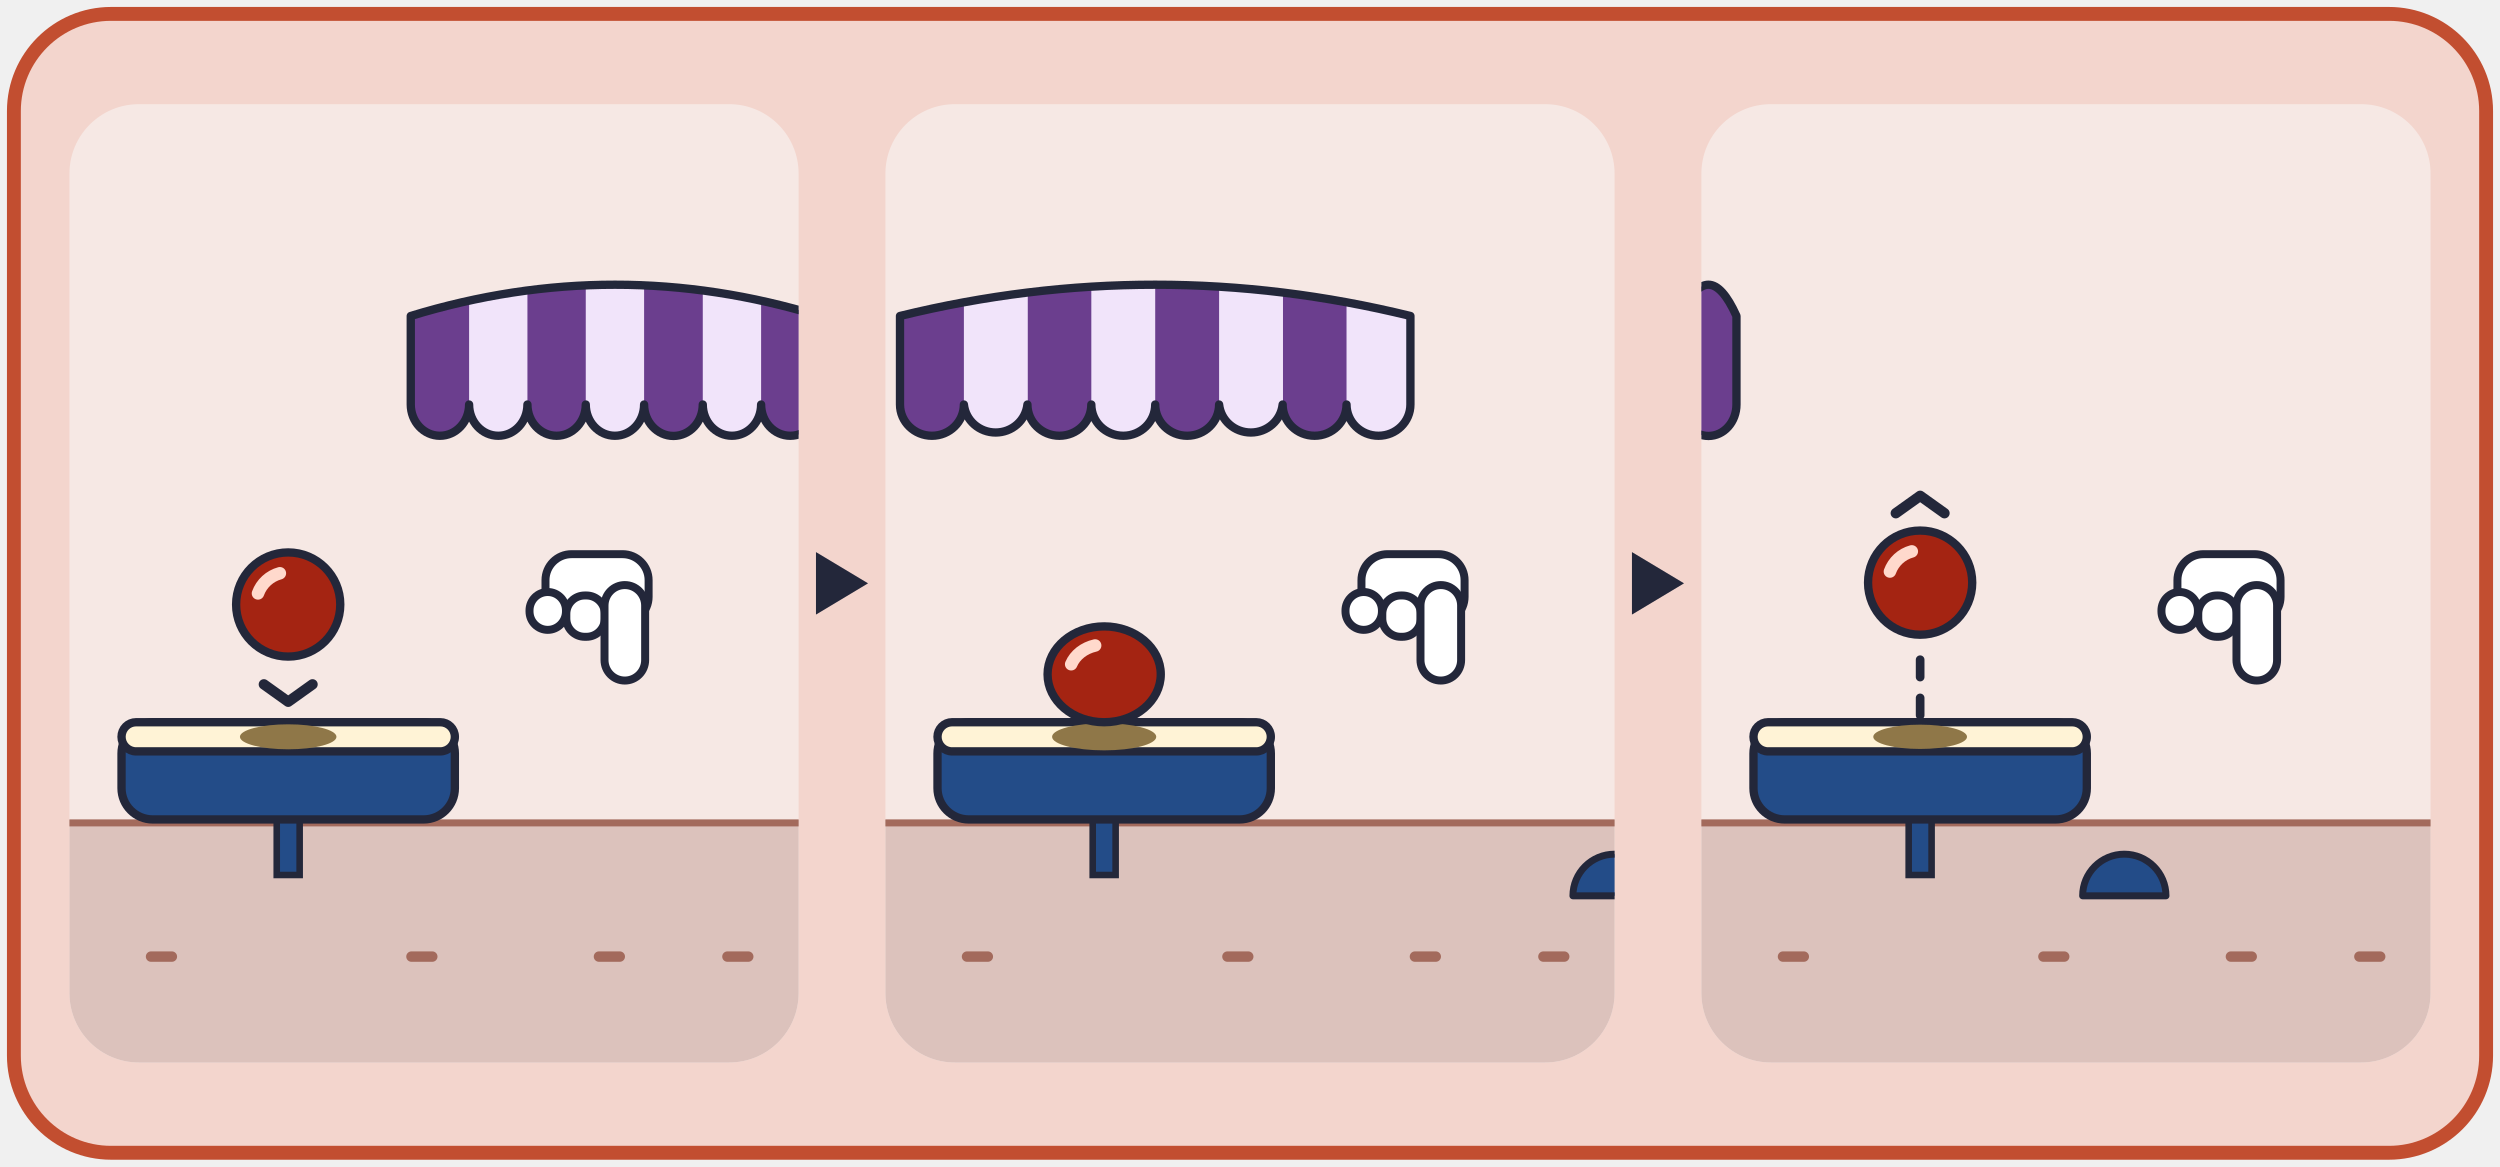
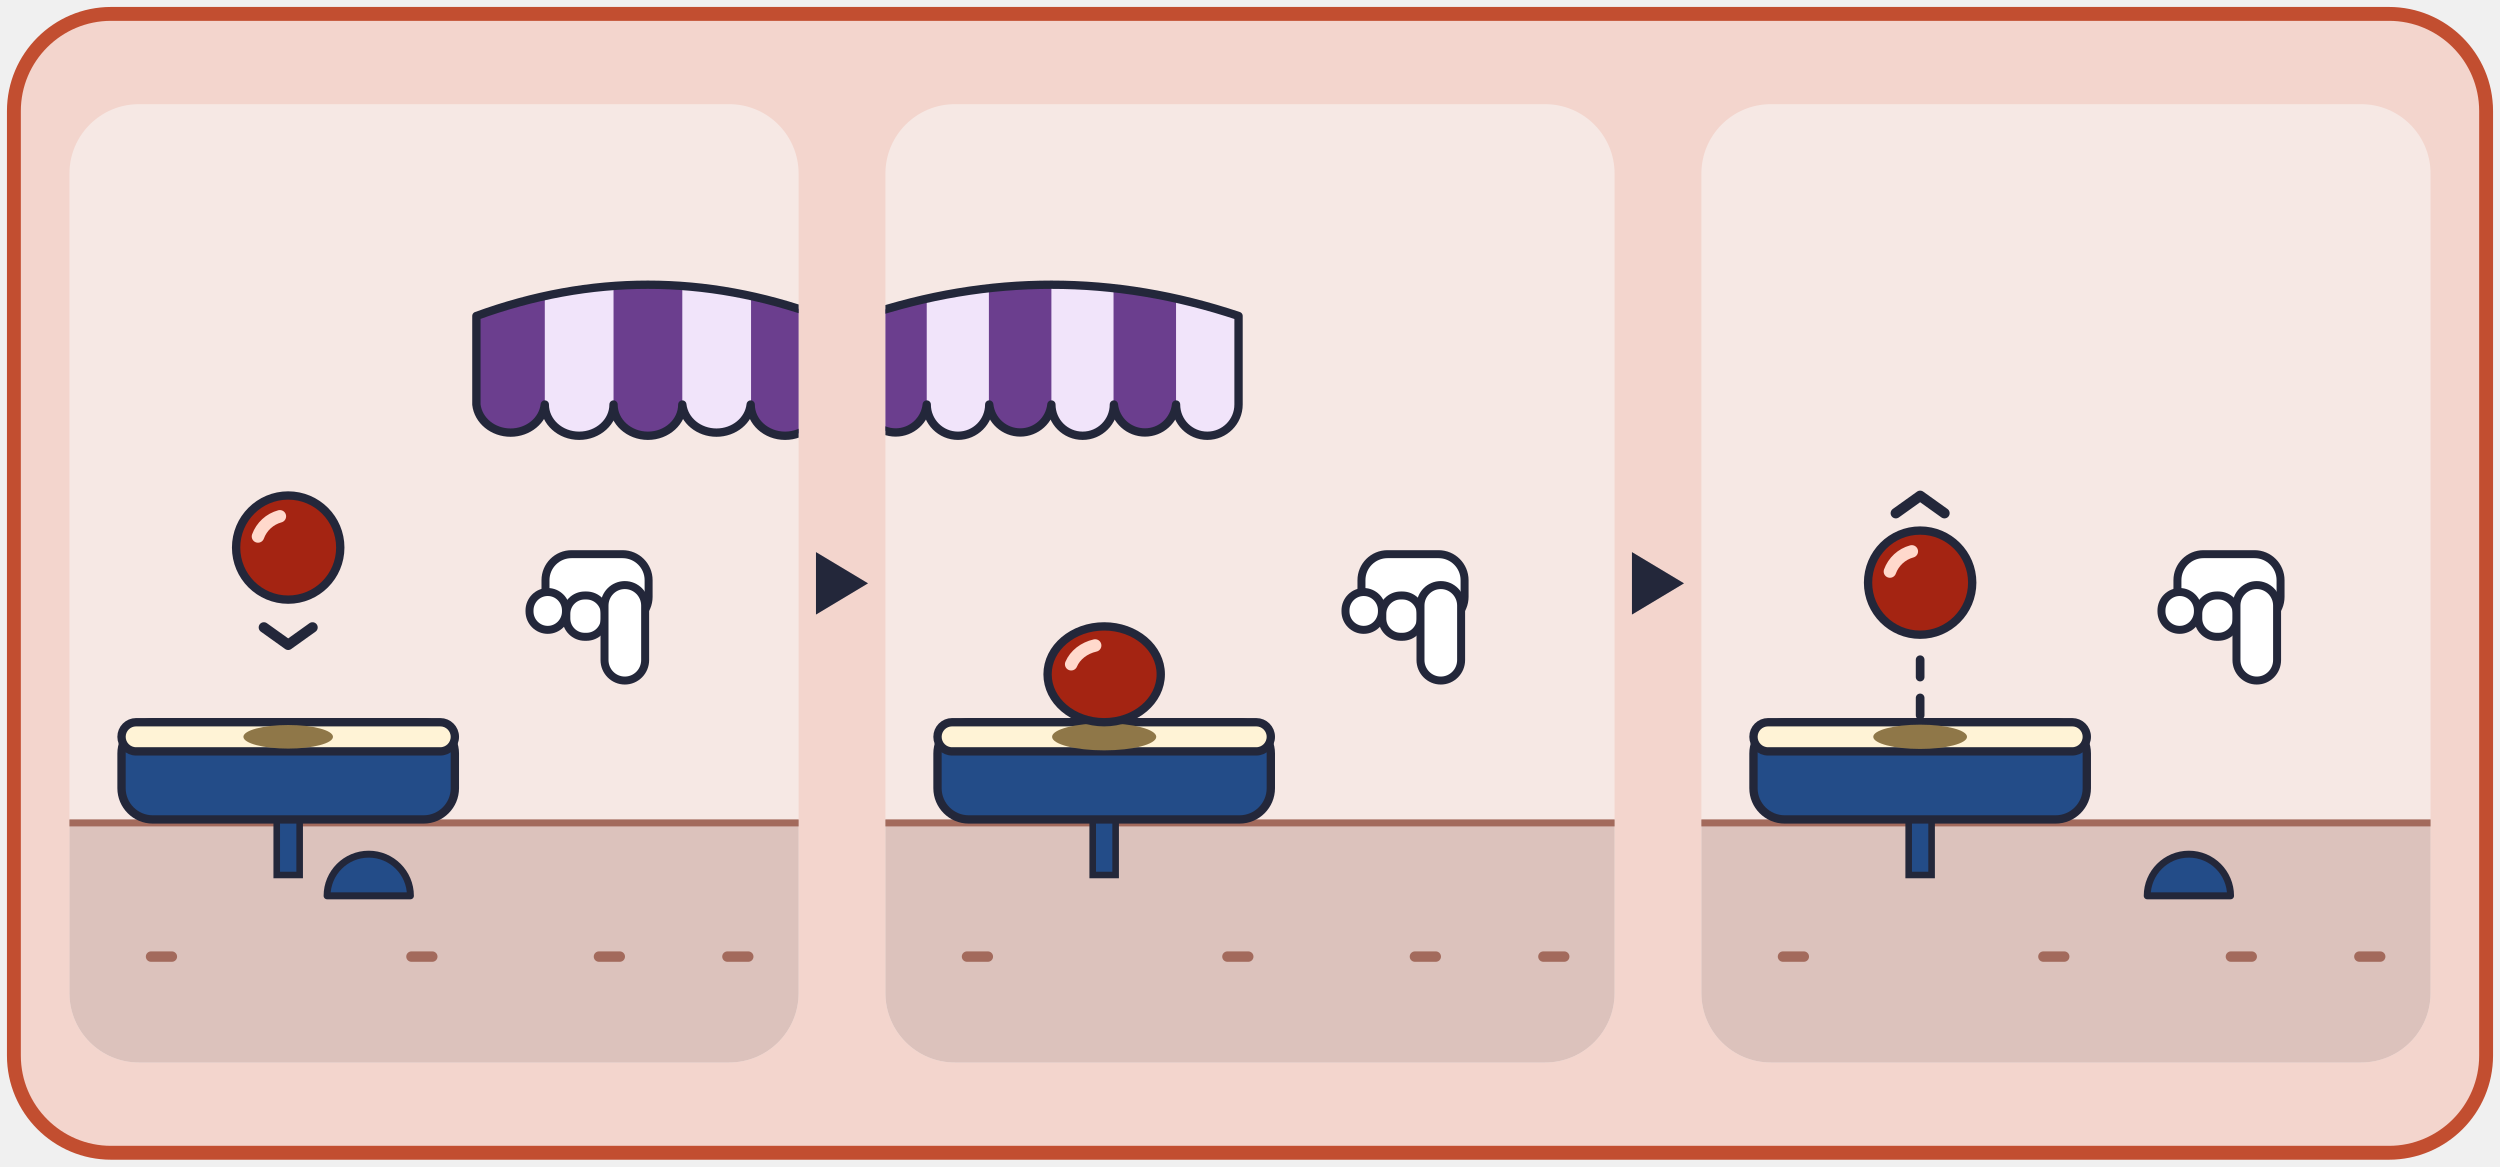
<svg xmlns="http://www.w3.org/2000/svg" viewBox="0 0 720 336" width="720" height="336">
  <rect x="4" y="4" width="712" height="328" rx="28" fill="#F3D5CD" stroke="#C24E30" stroke-width="4" />
  <g transform="translate(20 30)">
    <clipPath id="card_roof-p0">
      <rect x="0" y="0" width="210" height="276" rx="20" />
    </clipPath>
    <g clip-path="url(#card_roof-p0)">
      <rect x="0" y="0" width="210" height="276" rx="20" fill="#F6E8E4" />
      <rect x="0" y="206" width="210" height="70" fill="#DCC2BC" />
      <rect x="0" y="206" width="210" height="2" fill="#A36A5C" />
      <rect x="22" y="244" width="9" height="3" rx="1.5" fill="#A36A5C" />
      <rect x="97" y="244" width="9" height="3" rx="1.5" fill="#A36A5C" />
      <rect x="151" y="244" width="9" height="3" rx="1.5" fill="#A36A5C" />
      <rect x="188" y="244" width="9" height="3" rx="1.5" fill="#A36A5C" />
      <rect x="59.7" y="204" width="6.6" height="18" fill="#234C88" stroke="#23273A" stroke-width="1.9" />
      <rect x="15" y="178" width="96" height="28" rx="9" fill="#234C88" stroke="#23273A" stroke-width="2.4" />
      <rect x="15" y="178" width="96" height="8.4" rx="4.2" fill="#FFF3D6" stroke="#23273A" stroke-width="2.4" />
-       <ellipse cx="63" cy="182.2" rx="13.9" ry="3.6" fill="#8F7748" />
-       <ellipse cx="63" cy="144.1" rx="15" ry="15" fill="#A42412" stroke="#23273A" stroke-width="2.4" />
-       <path d="M54.3 140.9 A9.3 9.3 0 0 1 60.6 135.1" fill="none" stroke="#FFD9CC" stroke-width="3.6" stroke-linecap="round" />
-       <polyline points="56,167.1 63,172.1 70,167.1" fill="none" stroke="#23273A" stroke-width="3" stroke-linecap="round" stroke-linejoin="round" />
+       <path d="M74.2 228 A12 12 0 0 1 98.2 228 Z" fill="#234C88" stroke="#23273A" stroke-width="2" stroke-linejoin="round" />
+       <ellipse cx="63" cy="182.2" rx="12.9" ry="3.4" fill="#8F7748" />
+       <ellipse cx="63" cy="127.7" rx="15" ry="15" fill="#A42412" stroke="#23273A" stroke-width="2.4" />
+       <path d="M54.3 124.5 A9.3 9.3 0 0 1 60.6 118.7" fill="none" stroke="#FFD9CC" stroke-width="3.6" stroke-linecap="round" />
+       <polyline points="56,150.7 63,155.7 70,150.7" fill="none" stroke="#23273A" stroke-width="3" stroke-linecap="round" stroke-linejoin="round" />
      <clipPath id="rf0">
-         <path d="M98.3 86.5 L98.3 61 Q157.1 43 216 61 L216 86.5 A8.4 9 0 0 1 199.2 86.5 A8.4 9 0 0 1 182.4 86.5 A8.4 9 0 0 1 165.5 86.5 A8.4 9 0 0 1 148.7 86.5 A8.4 9 0 0 1 131.9 86.5 A8.4 9 0 0 1 115.1 86.5 A8.4 9 0 0 1 98.3 86.5 Z" />
+         <path d="M117.2 86.5 L117.2 61 Q166.6 43 216 61 L216 86.5 A9.9 9 0 0 1 196.2 86.5 A9.9 9 0 0 1 176.5 86.5 A9.9 9 0 0 1 156.7 86.5 A9.9 9 0 0 1 136.9 86.5 A9.9 9 0 0 1 117.2 86.5 Z" />
      </clipPath>
-       <path d="M98.3 86.5 L98.3 61 Q157.1 43 216 61 L216 86.5 A8.4 9 0 0 1 199.2 86.5 A8.4 9 0 0 1 182.4 86.5 A8.4 9 0 0 1 165.5 86.5 A8.4 9 0 0 1 148.7 86.5 A8.4 9 0 0 1 131.9 86.5 A8.4 9 0 0 1 115.1 86.5 A8.4 9 0 0 1 98.3 86.5 Z" fill="#6B3E8E" />
+       <path d="M117.2 86.5 L117.2 61 Q166.6 43 216 61 L216 86.5 A9.9 9 0 0 1 196.2 86.5 A9.9 9 0 0 1 176.5 86.5 A9.9 9 0 0 1 156.7 86.5 A9.9 9 0 0 1 136.9 86.5 A9.9 9 0 0 1 117.2 86.5 Z" fill="#6B3E8E" />
      <g clip-path="url(#rf0)">
-         <rect x="115.1" y="22" width="16.8" height="103.5" fill="#F1E4FA" />
-         <rect x="148.7" y="22" width="16.8" height="103.5" fill="#F1E4FA" />
-         <rect x="182.4" y="22" width="16.8" height="103.5" fill="#F1E4FA" />
+         <rect x="136.9" y="22" width="19.8" height="103.5" fill="#F1E4FA" />
+         <rect x="176.5" y="22" width="19.8" height="103.5" fill="#F1E4FA" />
      </g>
-       <path d="M98.3 86.5 L98.3 61 Q157.1 43 216 61 L216 86.5 A8.4 9 0 0 1 199.2 86.5 A8.4 9 0 0 1 182.4 86.5 A8.4 9 0 0 1 165.5 86.5 A8.4 9 0 0 1 148.7 86.5 A8.4 9 0 0 1 131.9 86.5 A8.4 9 0 0 1 115.1 86.5 A8.4 9 0 0 1 98.3 86.5 Z" fill="none" stroke="#23273A" stroke-width="2.4" stroke-linejoin="round" />
+       <path d="M117.2 86.5 L117.2 61 Q166.6 43 216 61 L216 86.5 A9.9 9 0 0 1 196.2 86.5 A9.9 9 0 0 1 176.5 86.5 A9.9 9 0 0 1 156.7 86.5 A9.9 9 0 0 1 136.9 86.5 A9.9 9 0 0 1 117.2 86.5 Z" fill="none" stroke="#23273A" stroke-width="2.4" stroke-linejoin="round" />
      <g stroke="#23273A" stroke-width="2.3" fill="#FFFFFF" stroke-linejoin="round" transform="translate(0 -22.5) translate(320 0) scale(-1 1)">
        <rect x="153.2" y="152.1" width="29.7" height="19.8" rx="7.5" />
        <rect x="165.8" y="164" width="11.1" height="11.9" rx="5.3" />
        <rect x="177" y="163" width="10.5" height="10.9" rx="5.3" />
        <rect x="154.2" y="161" width="11.7" height="27.5" rx="5.9" />
      </g>
    </g>
  </g>
  <polygon points="235,159 250,168 235,177" fill="#23273A" />
  <g transform="translate(255 30)">
    <clipPath id="card_roof-p1">
      <rect x="0" y="0" width="210" height="276" rx="20" />
    </clipPath>
    <g clip-path="url(#card_roof-p1)">
      <rect x="0" y="0" width="210" height="276" rx="20" fill="#F6E8E4" />
      <rect x="0" y="206" width="210" height="70" fill="#DCC2BC" />
      <rect x="0" y="206" width="210" height="2" fill="#A36A5C" />
      <rect x="22" y="244" width="9" height="3" rx="1.5" fill="#A36A5C" />
      <rect x="97" y="244" width="9" height="3" rx="1.5" fill="#A36A5C" />
      <rect x="151" y="244" width="9" height="3" rx="1.5" fill="#A36A5C" />
      <rect x="188" y="244" width="9" height="3" rx="1.5" fill="#A36A5C" />
      <rect x="59.7" y="204" width="6.6" height="18" fill="#234C88" stroke="#23273A" stroke-width="1.9" />
      <rect x="15" y="178" width="96" height="28" rx="9" fill="#234C88" stroke="#23273A" stroke-width="2.4" />
      <rect x="15" y="178" width="96" height="8.4" rx="4.2" fill="#FFF3D6" stroke="#23273A" stroke-width="2.4" />
-       <path d="M198 228 A12 12 0 0 1 222 228 Z" fill="#234C88" stroke="#23273A" stroke-width="2" stroke-linejoin="round" />
      <ellipse cx="63" cy="182.2" rx="15" ry="3.9" fill="#8F7748" />
      <ellipse cx="63" cy="164.2" rx="16.3" ry="13.8" fill="#A42412" stroke="#23273A" stroke-width="2.4" />
      <path d="M53.5 161.3 A10.1 8.6 0 0 1 60.4 155.9" fill="none" stroke="#FFD9CC" stroke-width="3.6" stroke-linecap="round" />
      <clipPath id="rf1">
-         <path d="M4.2 86.5 L4.2 61 Q77.7 43 151.2 61 L151.2 86.5 A9.2 9 0 0 1 132.8 86.5 A9.2 9 0 0 1 114.4 86.5 A9.2 9 0 0 1 96.1 86.5 A9.2 9 0 0 1 77.7 86.5 A9.2 9 0 0 1 59.3 86.5 A9.2 9 0 0 1 40.9 86.5 A9.2 9 0 0 1 22.6 86.5 A9.2 9 0 0 1 4.2 86.5 Z" />
+         <path d="M-6 86.5 L-6 61 Q47.8 43 101.7 61 L101.7 86.5 A9 9 0 0 1 83.7 86.5 A9 9 0 0 1 65.8 86.5 A9 9 0 0 1 47.8 86.5 A9 9 0 0 1 29.9 86.5 A9 9 0 0 1 11.9 86.5 A9 9 0 0 1 -6 86.5 Z" />
      </clipPath>
-       <path d="M4.2 86.5 L4.2 61 Q77.7 43 151.2 61 L151.2 86.5 A9.2 9 0 0 1 132.8 86.5 A9.2 9 0 0 1 114.4 86.5 A9.2 9 0 0 1 96.1 86.5 A9.2 9 0 0 1 77.7 86.5 A9.2 9 0 0 1 59.3 86.5 A9.2 9 0 0 1 40.9 86.5 A9.2 9 0 0 1 22.6 86.5 A9.2 9 0 0 1 4.2 86.5 Z" fill="#6B3E8E" />
+       <path d="M-6 86.5 L-6 61 Q47.8 43 101.7 61 L101.7 86.5 A9 9 0 0 1 83.7 86.5 A9 9 0 0 1 65.8 86.5 A9 9 0 0 1 47.8 86.5 A9 9 0 0 1 29.9 86.5 A9 9 0 0 1 11.9 86.5 A9 9 0 0 1 -6 86.5 Z" fill="#6B3E8E" />
      <g clip-path="url(#rf1)">
-         <rect x="22.6" y="22" width="18.4" height="103.5" fill="#F1E4FA" />
-         <rect x="59.3" y="22" width="18.4" height="103.5" fill="#F1E4FA" />
-         <rect x="96.1" y="22" width="18.4" height="103.5" fill="#F1E4FA" />
-         <rect x="132.8" y="22" width="18.4" height="103.5" fill="#F1E4FA" />
+         <rect x="11.9" y="22" width="17.9" height="103.5" fill="#F1E4FA" />
+         <rect x="47.8" y="22" width="17.9" height="103.5" fill="#F1E4FA" />
+         <rect x="83.7" y="22" width="17.9" height="103.5" fill="#F1E4FA" />
      </g>
-       <path d="M4.2 86.5 L4.2 61 Q77.7 43 151.2 61 L151.2 86.5 A9.2 9 0 0 1 132.8 86.5 A9.2 9 0 0 1 114.4 86.5 A9.2 9 0 0 1 96.1 86.5 A9.2 9 0 0 1 77.7 86.5 A9.2 9 0 0 1 59.3 86.5 A9.2 9 0 0 1 40.9 86.5 A9.2 9 0 0 1 22.6 86.5 A9.2 9 0 0 1 4.2 86.5 Z" fill="none" stroke="#23273A" stroke-width="2.4" stroke-linejoin="round" />
+       <path d="M-6 86.5 L-6 61 Q47.8 43 101.7 61 L101.7 86.5 A9 9 0 0 1 83.7 86.5 A9 9 0 0 1 65.8 86.5 A9 9 0 0 1 47.8 86.5 A9 9 0 0 1 29.9 86.5 A9 9 0 0 1 11.9 86.5 A9 9 0 0 1 -6 86.5 Z" fill="none" stroke="#23273A" stroke-width="2.4" stroke-linejoin="round" />
      <g stroke="#23273A" stroke-width="2.3" fill="#FFFFFF" stroke-linejoin="round" transform="translate(0 -22.5) translate(320 0) scale(-1 1)">
        <rect x="153.2" y="152.1" width="29.7" height="19.8" rx="7.5" />
        <rect x="165.8" y="164" width="11.1" height="11.9" rx="5.3" />
        <rect x="177" y="163" width="10.5" height="10.9" rx="5.3" />
        <rect x="154.2" y="161" width="11.7" height="27.5" rx="5.9" />
      </g>
    </g>
  </g>
  <polygon points="470,159 485,168 470,177" fill="#23273A" />
  <g transform="translate(490 30)">
    <clipPath id="card_roof-p2">
      <rect x="0" y="0" width="210" height="276" rx="20" />
    </clipPath>
    <g clip-path="url(#card_roof-p2)">
      <rect x="0" y="0" width="210" height="276" rx="20" fill="#F6E8E4" />
      <rect x="0" y="206" width="210" height="70" fill="#DCC2BC" />
      <rect x="0" y="206" width="210" height="2" fill="#A36A5C" />
      <rect x="22" y="244" width="9" height="3" rx="1.5" fill="#A36A5C" />
      <rect x="97" y="244" width="9" height="3" rx="1.5" fill="#A36A5C" />
      <rect x="151" y="244" width="9" height="3" rx="1.5" fill="#A36A5C" />
      <rect x="188" y="244" width="9" height="3" rx="1.5" fill="#A36A5C" />
      <rect x="59.7" y="204" width="6.6" height="18" fill="#234C88" stroke="#23273A" stroke-width="1.9" />
      <rect x="15" y="178" width="96" height="28" rx="9" fill="#234C88" stroke="#23273A" stroke-width="2.4" />
      <rect x="15" y="178" width="96" height="8.4" rx="4.2" fill="#FFF3D6" stroke="#23273A" stroke-width="2.4" />
-       <path d="M109.8 228 A12 12 0 0 1 133.8 228 Z" fill="#234C88" stroke="#23273A" stroke-width="2" stroke-linejoin="round" />
+       <path d="M128.4 228 A12 12 0 0 1 152.4 228 Z" fill="#234C88" stroke="#23273A" stroke-width="2" stroke-linejoin="round" />
      <ellipse cx="63" cy="182.2" rx="13.5" ry="3.5" fill="#8F7748" />
      <line x1="63" y1="176" x2="63" y2="156.8" stroke="#23273A" stroke-width="2.5" stroke-dasharray="5 6" stroke-linecap="round" />
      <ellipse cx="63" cy="137.8" rx="15" ry="15" fill="#A42412" stroke="#23273A" stroke-width="2.4" />
      <path d="M54.3 134.6 A9.3 9.3 0 0 1 60.6 128.8" fill="none" stroke="#FFD9CC" stroke-width="3.6" stroke-linecap="round" />
      <polyline points="56,117.8 63,112.8 70,117.8" fill="none" stroke="#23273A" stroke-width="3" stroke-linecap="round" stroke-linejoin="round" />
      <clipPath id="rf2">
-         <path d="M-6 86.5 L-6 61 Q2 43 10.1 61 L10.1 86.5 A8 9 0 0 1 -6 86.5 Z" />
+         <path d="M-6 86.5 L-6 61 Q-6.3 43 -6.6 61 L-6.6 86.5 A-0.3 9 0 0 1 -6 86.5 Z" />
      </clipPath>
-       <path d="M-6 86.5 L-6 61 Q2 43 10.1 61 L10.1 86.5 A8 9 0 0 1 -6 86.5 Z" fill="#6B3E8E" />
+       <path d="M-6 86.5 L-6 61 Q-6.3 43 -6.6 61 L-6.6 86.5 A-0.3 9 0 0 1 -6 86.5 Z" fill="#6B3E8E" />
      <g clip-path="url(#rf2)" />
-       <path d="M-6 86.5 L-6 61 Q2 43 10.1 61 L10.1 86.5 A8 9 0 0 1 -6 86.5 Z" fill="none" stroke="#23273A" stroke-width="2.4" stroke-linejoin="round" />
+       <path d="M-6 86.5 L-6 61 Q-6.3 43 -6.6 61 L-6.6 86.5 A-0.3 9 0 0 1 -6 86.5 Z" fill="none" stroke="#23273A" stroke-width="2.4" stroke-linejoin="round" />
      <g stroke="#23273A" stroke-width="2.3" fill="#FFFFFF" stroke-linejoin="round" transform="translate(0 -22.5) translate(320 0) scale(-1 1)">
        <rect x="153.2" y="152.1" width="29.7" height="19.8" rx="7.5" />
        <rect x="165.8" y="164" width="11.1" height="11.9" rx="5.3" />
        <rect x="177" y="163" width="10.5" height="10.9" rx="5.3" />
        <rect x="154.2" y="161" width="11.7" height="27.5" rx="5.9" />
      </g>
    </g>
  </g>
</svg>
